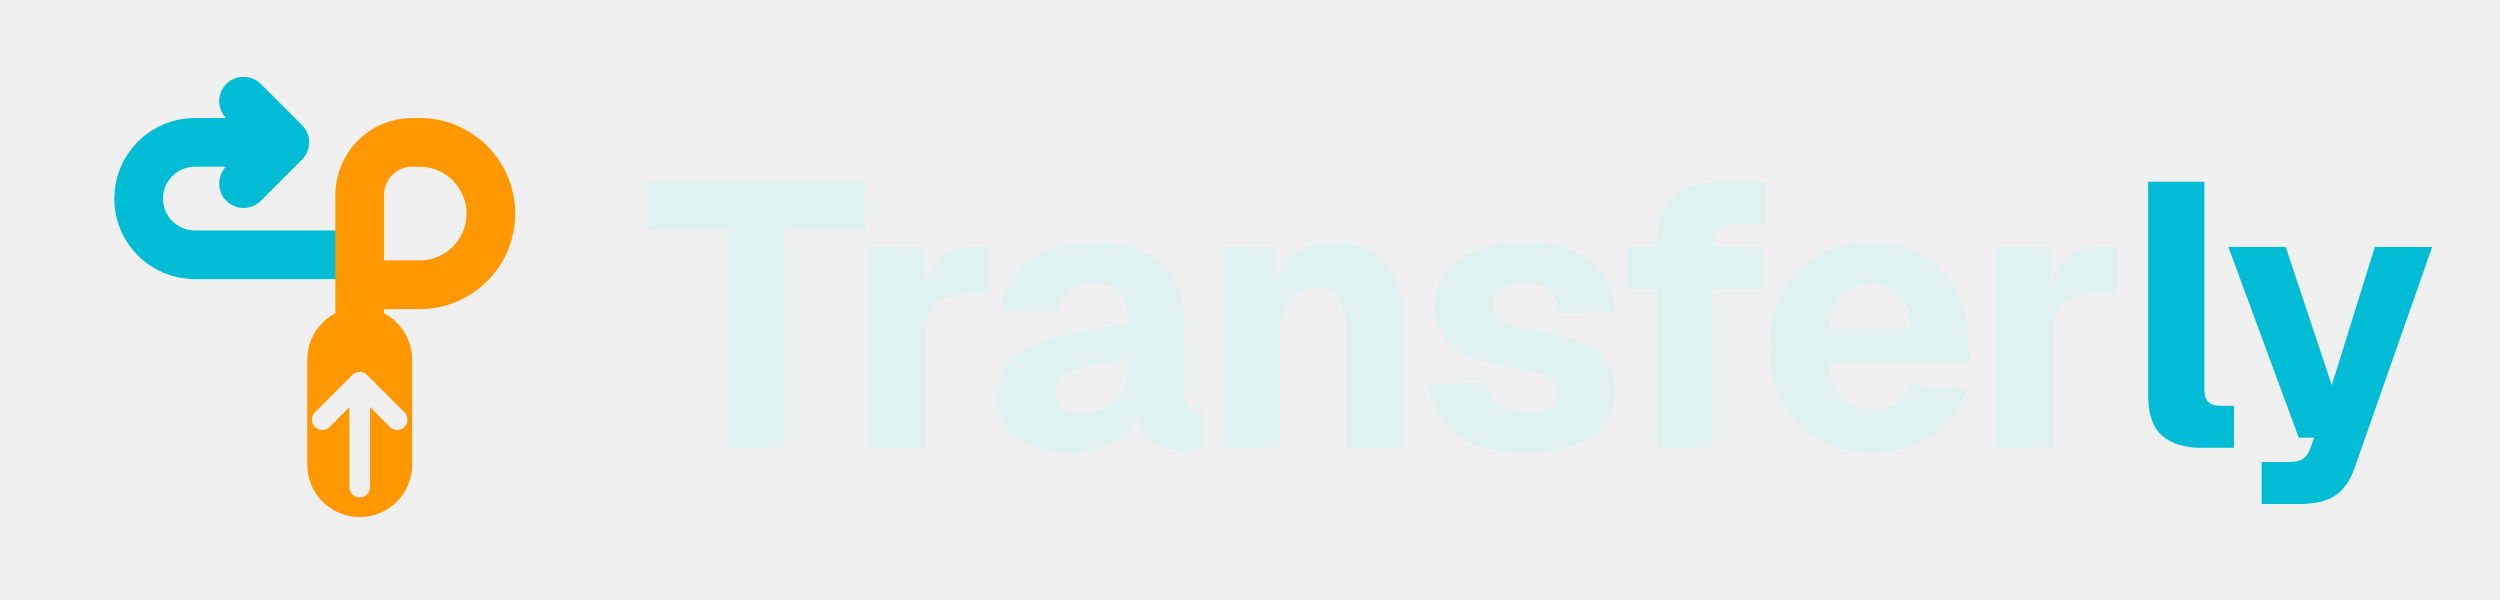
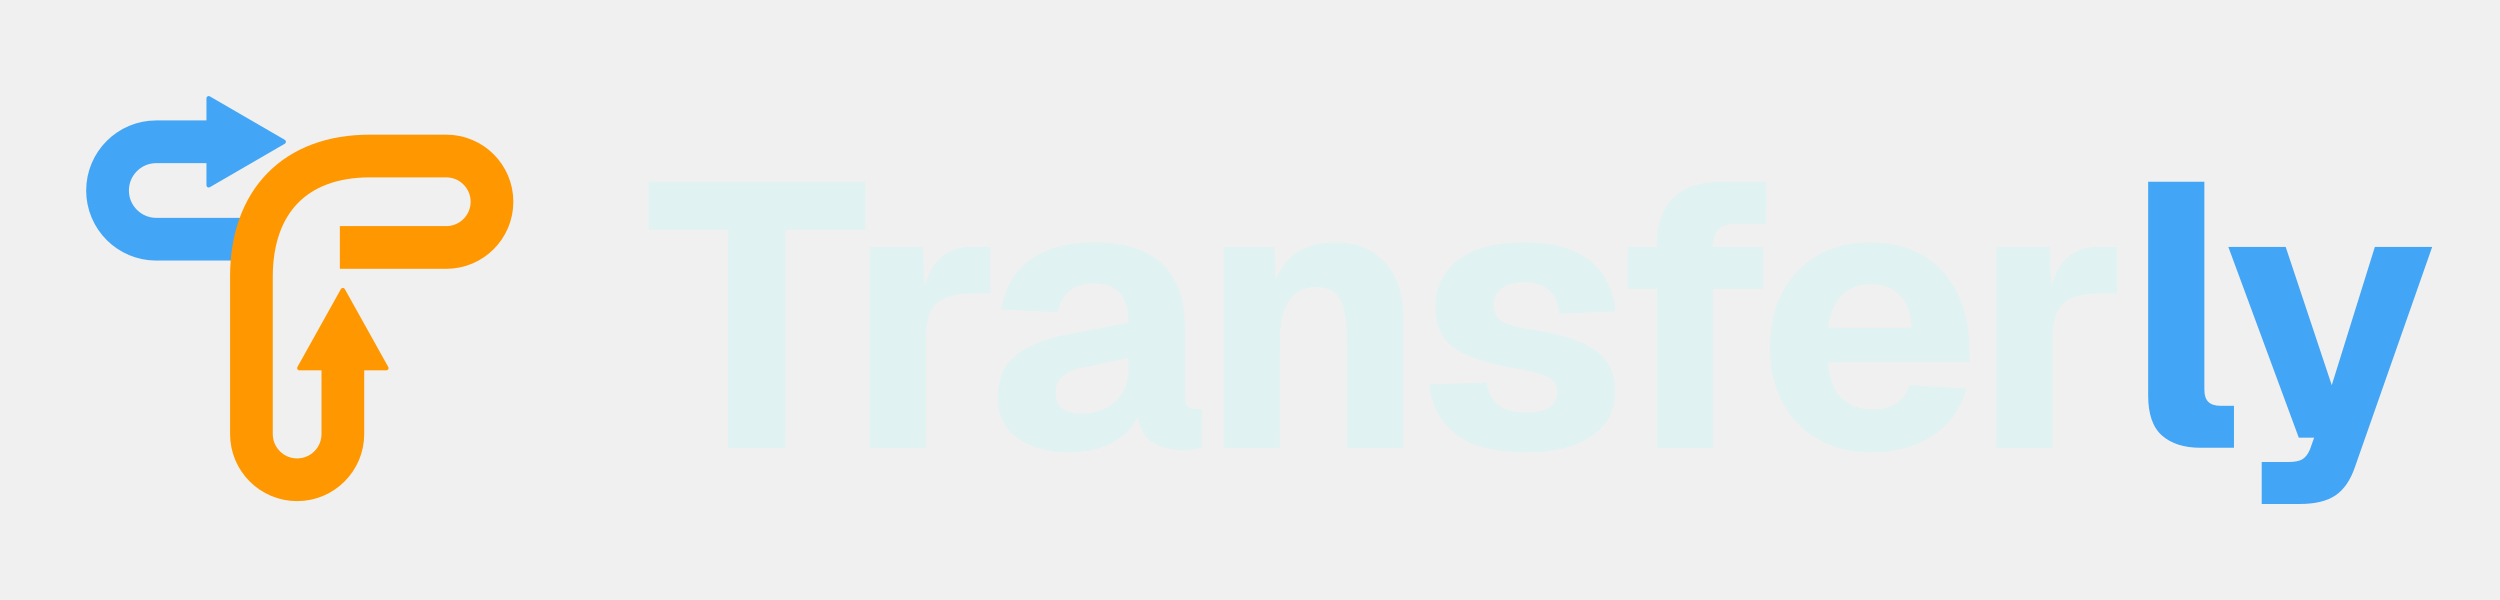
<svg xmlns="http://www.w3.org/2000/svg" width="333.6" height="80" viewBox="0 0 333.6 80" role="img" aria-label="Transferly">
-   <g transform="translate(8 8) scale(1)">
-     <defs>
-       <mask id="logo-mask" maskUnits="userSpaceOnUse" x="0" y="0" width="64" height="64">
-         <rect width="64" height="64" fill="#fff" />
-         <path d="M40 57V43M35 48l5-5 5 5" stroke="#000" stroke-width="2.75" stroke-linecap="round" stroke-linejoin="round" fill="none" />
-       </mask>
-     </defs>
-     <path d="M37 26H18a7.5 7.5 0 0 1 0-15h12M24.5 5.5 30 11l-5.5 5.5" stroke="#00BCD4" stroke-width="6.5" stroke-linecap="round" stroke-linejoin="round" fill="none" />
-     <g mask="url(#logo-mask)">
-       <path d="M40 37V18a7 7 0 0 1 7-7h1a9.5 9.5 0 0 1 0 19h-8" stroke="#FF9800" stroke-width="6.5" stroke-linecap="round" stroke-linejoin="round" fill="none" />
-       <rect x="33" y="33" width="14" height="28" rx="7" fill="#FF9800" />
+   <g transform="translate(8 8) scale(1) translate(-2.65 .92)">
+     <g class="tf-arrow" color="#42A5F5">
+       <path d="M24 10H15.5a6.5 6.5 0 0 0 0 13H28" stroke="currentColor" stroke-width="5.7" stroke-linecap="round" fill="none" />
+       <path d="M22.5 4.2 32.5 10l-10 5.8z" fill="currentColor" stroke="currentColor" stroke-width=".6" stroke-linejoin="round" />
+     </g>
+     <g class="tf-ribbon" color="#FF9800">
+       <path d="M40 24.1h14.2a6.1 6.1 0 0 0 0-12.2H44C34 11.9 28.2 18 28.2 28v21a6.1 6.1 0 0 0 12.2 0v-9.5" stroke="currentColor" stroke-width="5.7" fill="none" />
+       <path d="M34.6 40.2 40.4 29.8l5.8 10.4z" fill="currentColor" stroke="currentColor" stroke-width=".6" stroke-linejoin="round" />
    </g>
  </g>
  <path fill="#E0F2F1" d="M97.15 59.75V30.65H86.55V24.25H115.45V30.65H104.8V59.75Z M116.05 59.75V32.95H123.15L123.35 38.3Q124.15 35.5 125.7 34.23Q127.25 32.95 129.7 32.95H132.15V39.15H129.7Q126.55 39.15 125.05 40.42Q123.55 41.7 123.55 44.7V59.75Z M142.55 60.35Q138.35 60.35 135.75 58.42Q133.15 56.5 133.15 53.05Q133.15 49.5 135.38 47.58Q137.6 45.65 141.95 44.75L150.6 43.05Q150.6 37.8 146.05 37.8Q141.9 37.8 141.15 41.65L133.6 41.3Q134.35 36.9 137.58 34.62Q140.8 32.35 146.05 32.35Q152.05 32.35 155.08 35.22Q158.1 38.1 158.1 43.55V52.7Q158.1 53.85 158.48 54.23Q158.85 54.6 159.6 54.6H160.35V59.75Q160 59.85 159.23 59.95Q158.45 60.05 157.7 60.05Q155.65 60.05 154.03 59.17Q152.4 58.3 151.9 55.9L151.8 55.65Q150.8 57.8 148.4 59.08Q146 60.35 142.55 60.35ZM144.35 55.2Q147.15 55.2 148.88 53.55Q150.6 51.9 150.6 49.05V47.75L144.5 49.05Q140.85 49.75 140.85 52.35Q140.85 55.2 144.35 55.2Z M163.3 59.75V32.95H170.05L170.2 37.4Q171.3 34.65 173.4 33.5Q175.5 32.35 178.15 32.35Q182.5 32.35 184.88 35.1Q187.25 37.85 187.25 42.5V59.75H179.75V45Q179.75 41.8 178.88 40.05Q178 38.3 175.65 38.3Q173.3 38.3 172.05 40.05Q170.8 41.8 170.8 45V59.75Z M203.65 60.35Q197.15 60.35 194.1 57.8Q191.05 55.25 190.75 51.3L198.35 51.05Q198.7 52.95 199.9 54Q201.1 55.05 203.65 55.05Q207.8 55.05 207.8 52.35Q207.8 51.5 207.4 50.95Q207 50.4 205.85 49.97Q204.7 49.55 202.45 49.2Q198.25 48.45 195.88 47.42Q193.5 46.4 192.53 44.83Q191.55 43.25 191.55 40.95Q191.55 37.1 194.55 34.72Q197.55 32.35 203.5 32.35Q207.5 32.35 210.1 33.55Q212.7 34.75 214.03 36.85Q215.35 38.95 215.55 41.55L208.05 41.85Q207.95 40 206.83 38.83Q205.7 37.65 203.4 37.65Q201.4 37.65 200.35 38.47Q199.3 39.3 199.3 40.65Q199.3 42.1 200.32 42.82Q201.35 43.55 204.1 43.95Q208.35 44.6 210.85 45.65Q213.35 46.7 214.43 48.3Q215.5 49.9 215.5 52.25Q215.5 56.15 212.3 58.25Q209.1 60.35 203.65 60.35Z M221.1 59.75V38.55H217.2V32.95H221.1V32.6Q221.1 28.65 223.25 26.45Q225.4 24.25 229.9 24.25H235.65V29.85H231.55Q230 29.85 229.3 30.62Q228.6 31.4 228.6 32.95H235.25V38.55H228.6V59.75Z M249.7 60.35Q245.6 60.35 242.57 58.6Q239.55 56.85 237.88 53.73Q236.2 50.6 236.2 46.35Q236.2 42.15 237.85 39Q239.5 35.85 242.52 34.1Q245.55 32.35 249.65 32.35Q253.65 32.35 256.6 34.1Q259.55 35.85 261.18 39.1Q262.8 42.35 262.8 46.85V48.35H243.95Q244.1 51.55 245.68 53.1Q247.25 54.65 249.85 54.65Q253.75 54.65 254.85 51.4L262.4 51.85Q261.3 55.85 257.93 58.1Q254.55 60.35 249.7 60.35ZM243.95 43.75H255.1Q254.95 40.8 253.47 39.35Q252 37.9 249.65 37.9Q247.3 37.9 245.77 39.42Q244.25 40.95 243.95 43.75Z M266.4 59.75V32.95H273.5L273.7 38.3Q274.5 35.5 276.05 34.23Q277.6 32.95 280.05 32.95H282.5V39.15H280.05Q276.9 39.15 275.4 40.42Q273.9 41.7 273.9 44.7V59.75Z" />
-   <path fill="#00BCD4" d="M293.65 59.75Q290.35 59.75 288.5 58.12Q286.65 56.5 286.65 52.75V24.25H294.15V51.95Q294.15 53.15 294.7 53.65Q295.25 54.15 296.3 54.15H298.1V59.75Z M301.8 67.25V61.65H305.35Q306.65 61.65 307.25 61.27Q307.85 60.9 308.25 59.95L308.8 58.4H306.75L297.35 32.95H305L311.15 51.4L316.9 32.95H324.55L314.25 62.3Q313.35 64.95 311.65 66.1Q309.95 67.25 306.9 67.25Z" />
+   <path fill="#42A5F5" d="M293.65 59.75Q290.35 59.75 288.5 58.12Q286.65 56.5 286.65 52.75V24.25H294.15V51.95Q294.15 53.15 294.7 53.65Q295.25 54.15 296.3 54.15H298.1V59.75Z M301.8 67.25V61.65H305.35Q306.65 61.65 307.25 61.27Q307.85 60.9 308.25 59.95L308.8 58.4H306.75L297.35 32.95H305L311.15 51.4L316.9 32.95H324.55L314.25 62.3Q313.35 64.95 311.65 66.1Q309.95 67.25 306.9 67.25Z" />
</svg>
